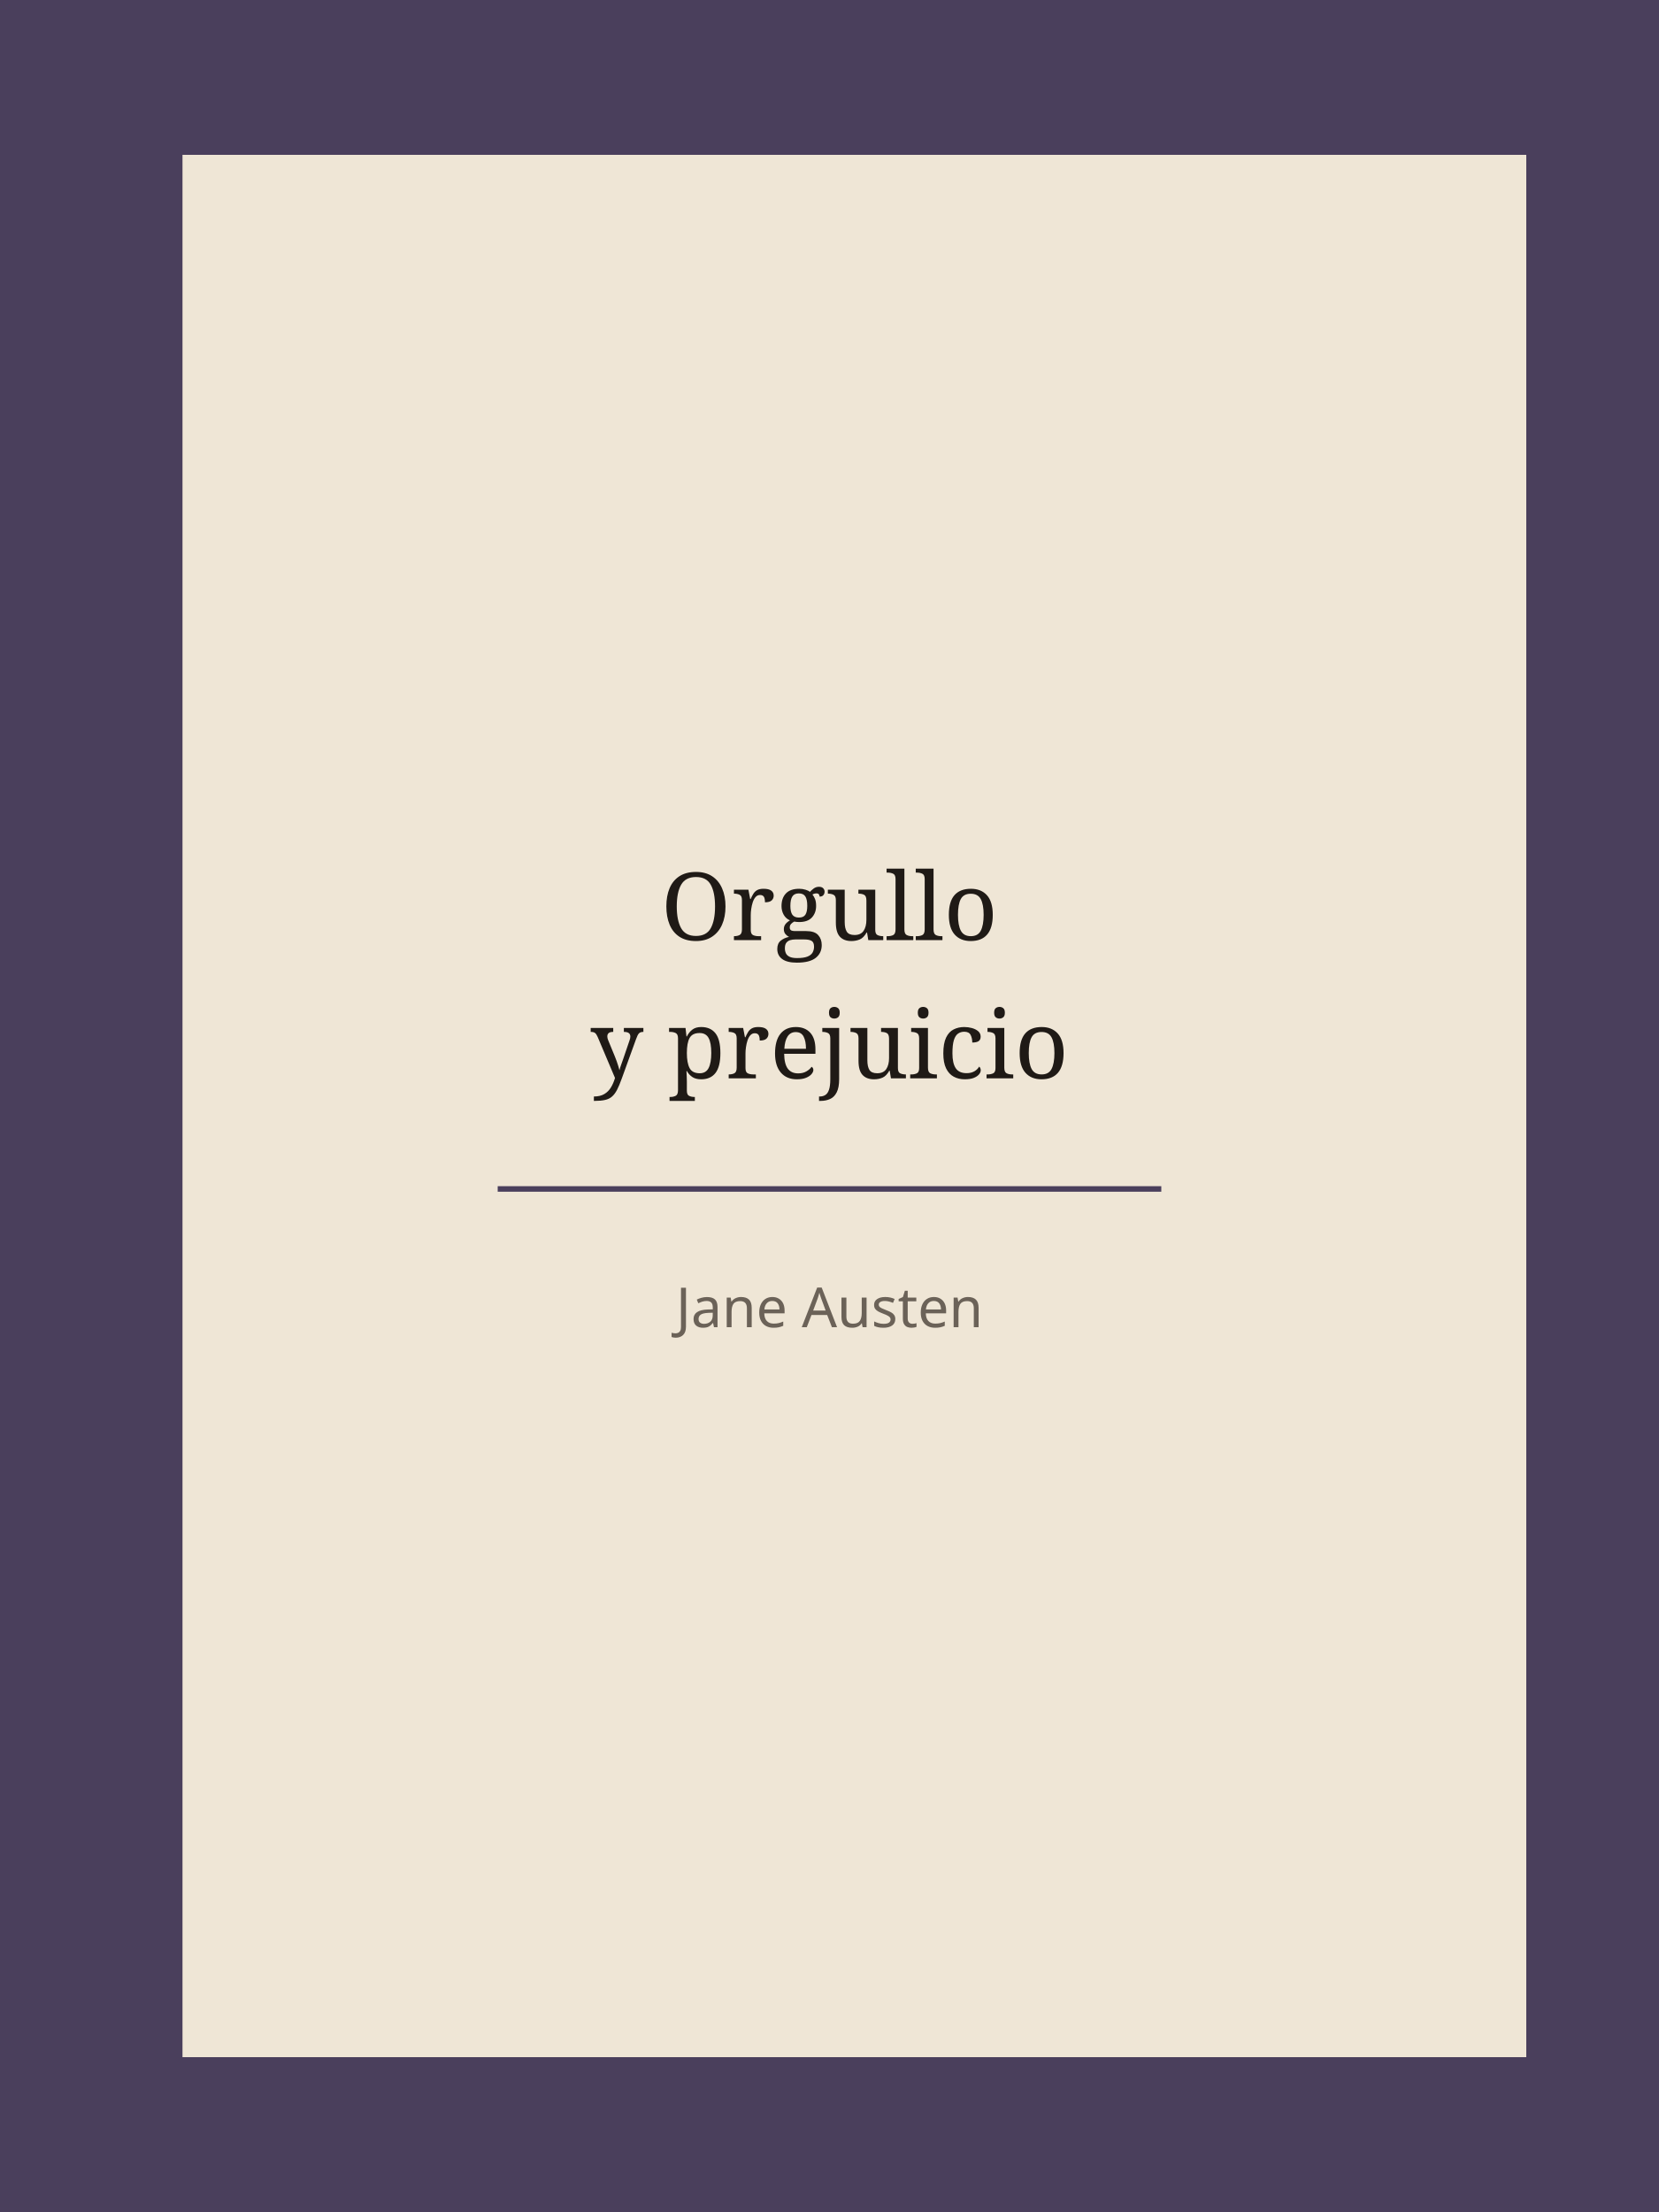
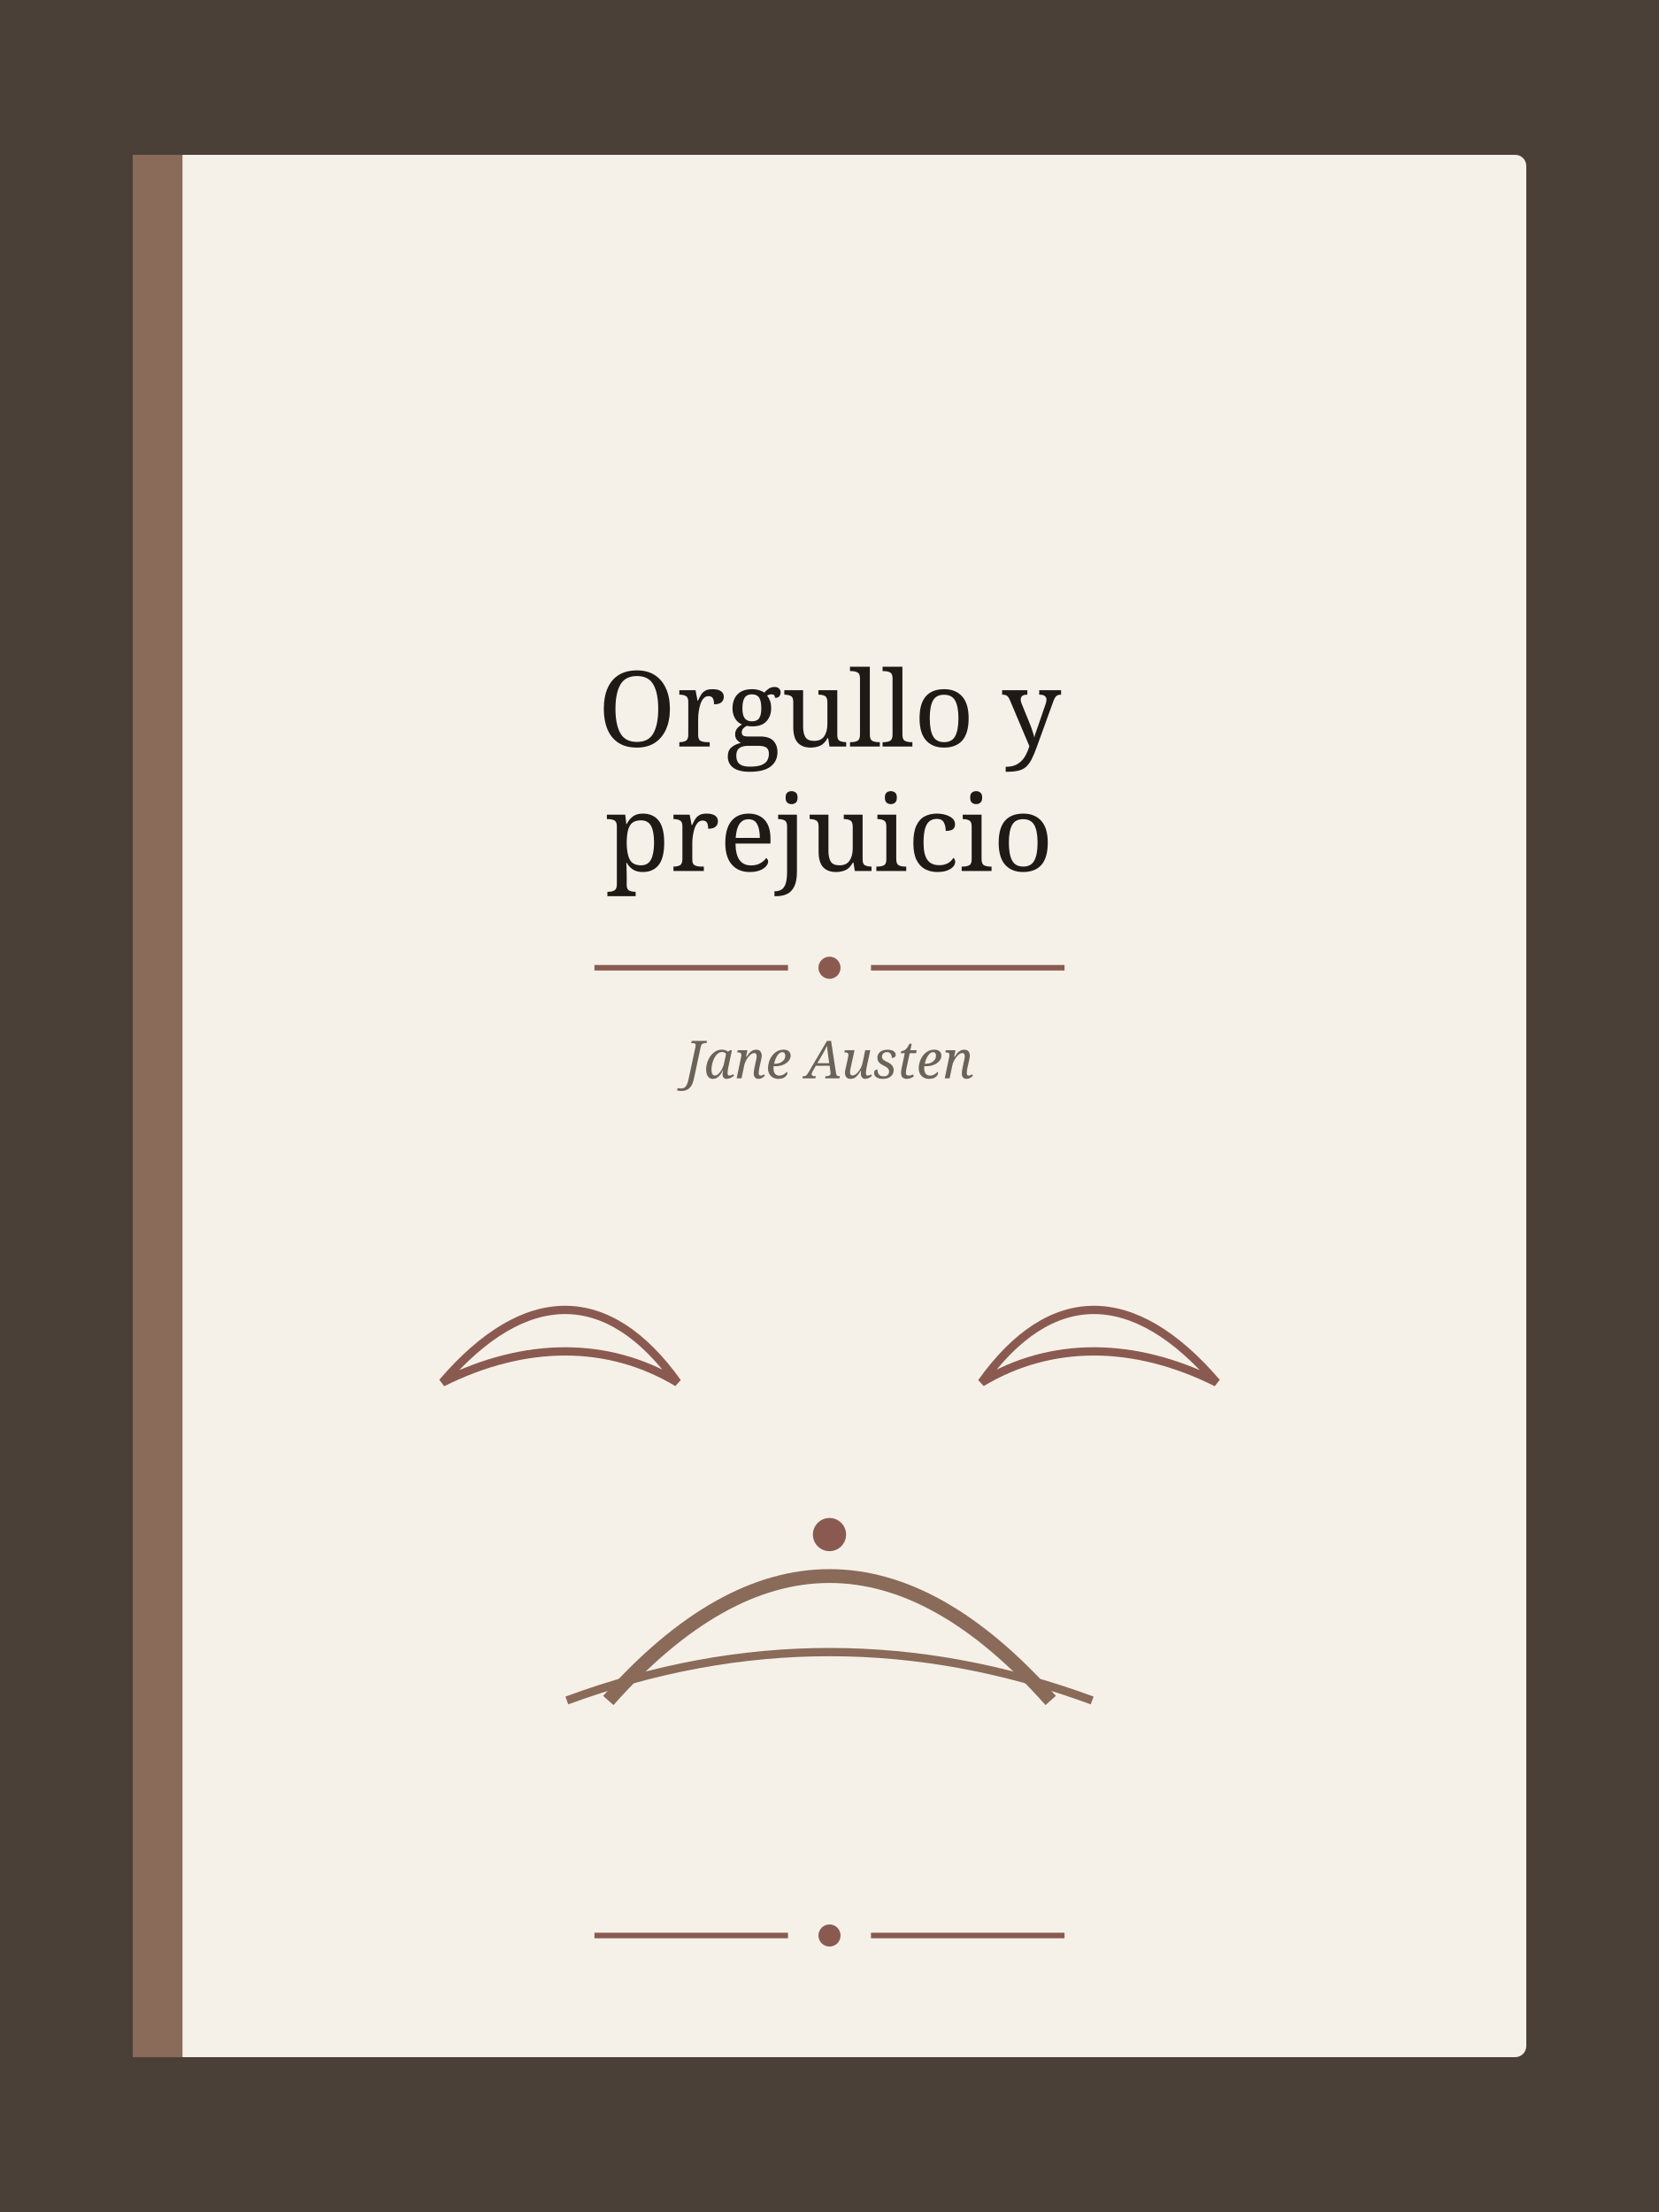
- <svg xmlns="http://www.w3.org/2000/svg" viewBox="0 0 600 800" role="img" aria-labelledby="t">
-   <rect width="600" height="800" fill="#4a3f5c" />
-   <rect x="48" y="56" width="504" height="688" fill="#efe6d6" />
-   <rect x="48" y="56" width="18" height="688" fill="#4a3f5c" />
-   <text x="300" y="340" text-anchor="middle" font-family="Georgia, serif" font-size="34" fill="#1f1a16">Orgullo</text>
-   <text x="300" y="390" text-anchor="middle" font-family="Georgia, serif" font-size="34" fill="#1f1a16">y prejuicio</text>
-   <line x1="180" y1="430" x2="420" y2="430" stroke="#4a3f5c" stroke-width="2" />
-   <text x="300" y="480" text-anchor="middle" font-family="Segoe UI, sans-serif" font-size="20" fill="#6b6258">Jane Austen</text>
+ <svg xmlns="http://www.w3.org/2000/svg" viewBox="0 0 600 800">
+   <rect width="600" height="800" fill="#4b4038" />
+   <rect x="48" y="56" width="504" height="688" rx="4" fill="#f6f1e8" />
+   <rect x="48" y="56" width="18" height="688" fill="#8a6a58" />
+   <text x="300" y="270" text-anchor="middle" font-family="Georgia,serif" font-size="38" fill="#1f1a16">Orgullo y</text>
+   <text x="300" y="315" text-anchor="middle" font-family="Georgia,serif" font-size="38" fill="#1f1a16">prejuicio</text>
+   <line x1="215" y1="350" x2="285" y2="350" stroke="#8a5a50" stroke-width="2" />
+   <circle cx="300" cy="350" r="4" fill="#8a5a50" />
+   <line x1="315" y1="350" x2="385" y2="350" stroke="#8a5a50" stroke-width="2" />
+   <text x="300" y="390" text-anchor="middle" font-family="Georgia,serif" font-style="italic" font-size="19" fill="#6b6258">Jane Austen</text>
+   <path d="M220 615 Q300 525 380 615" fill="none" stroke="#8a6a58" stroke-width="5" />
+   <path d="M205 615 Q300 580 395 615" fill="none" stroke="#8a6a58" stroke-width="3" />
+   <g fill="none" stroke="#8a5a50" stroke-width="3">
+     <path d="M160 500 C190 465 220 465 245 500 C220 485 190 485 160 500Z" />
+     <path d="M355 500 C380 465 410 465 440 500 C410 485 380 485 355 500Z" />
+   </g>
+   <circle cx="300" cy="555" r="6" fill="#8a5a50" />
+   <line x1="215" y1="700" x2="285" y2="700" stroke="#8a5a50" stroke-width="2" />
+   <circle cx="300" cy="700" r="4" fill="#8a5a50" />
+   <line x1="315" y1="700" x2="385" y2="700" stroke="#8a5a50" stroke-width="2" />
</svg>
